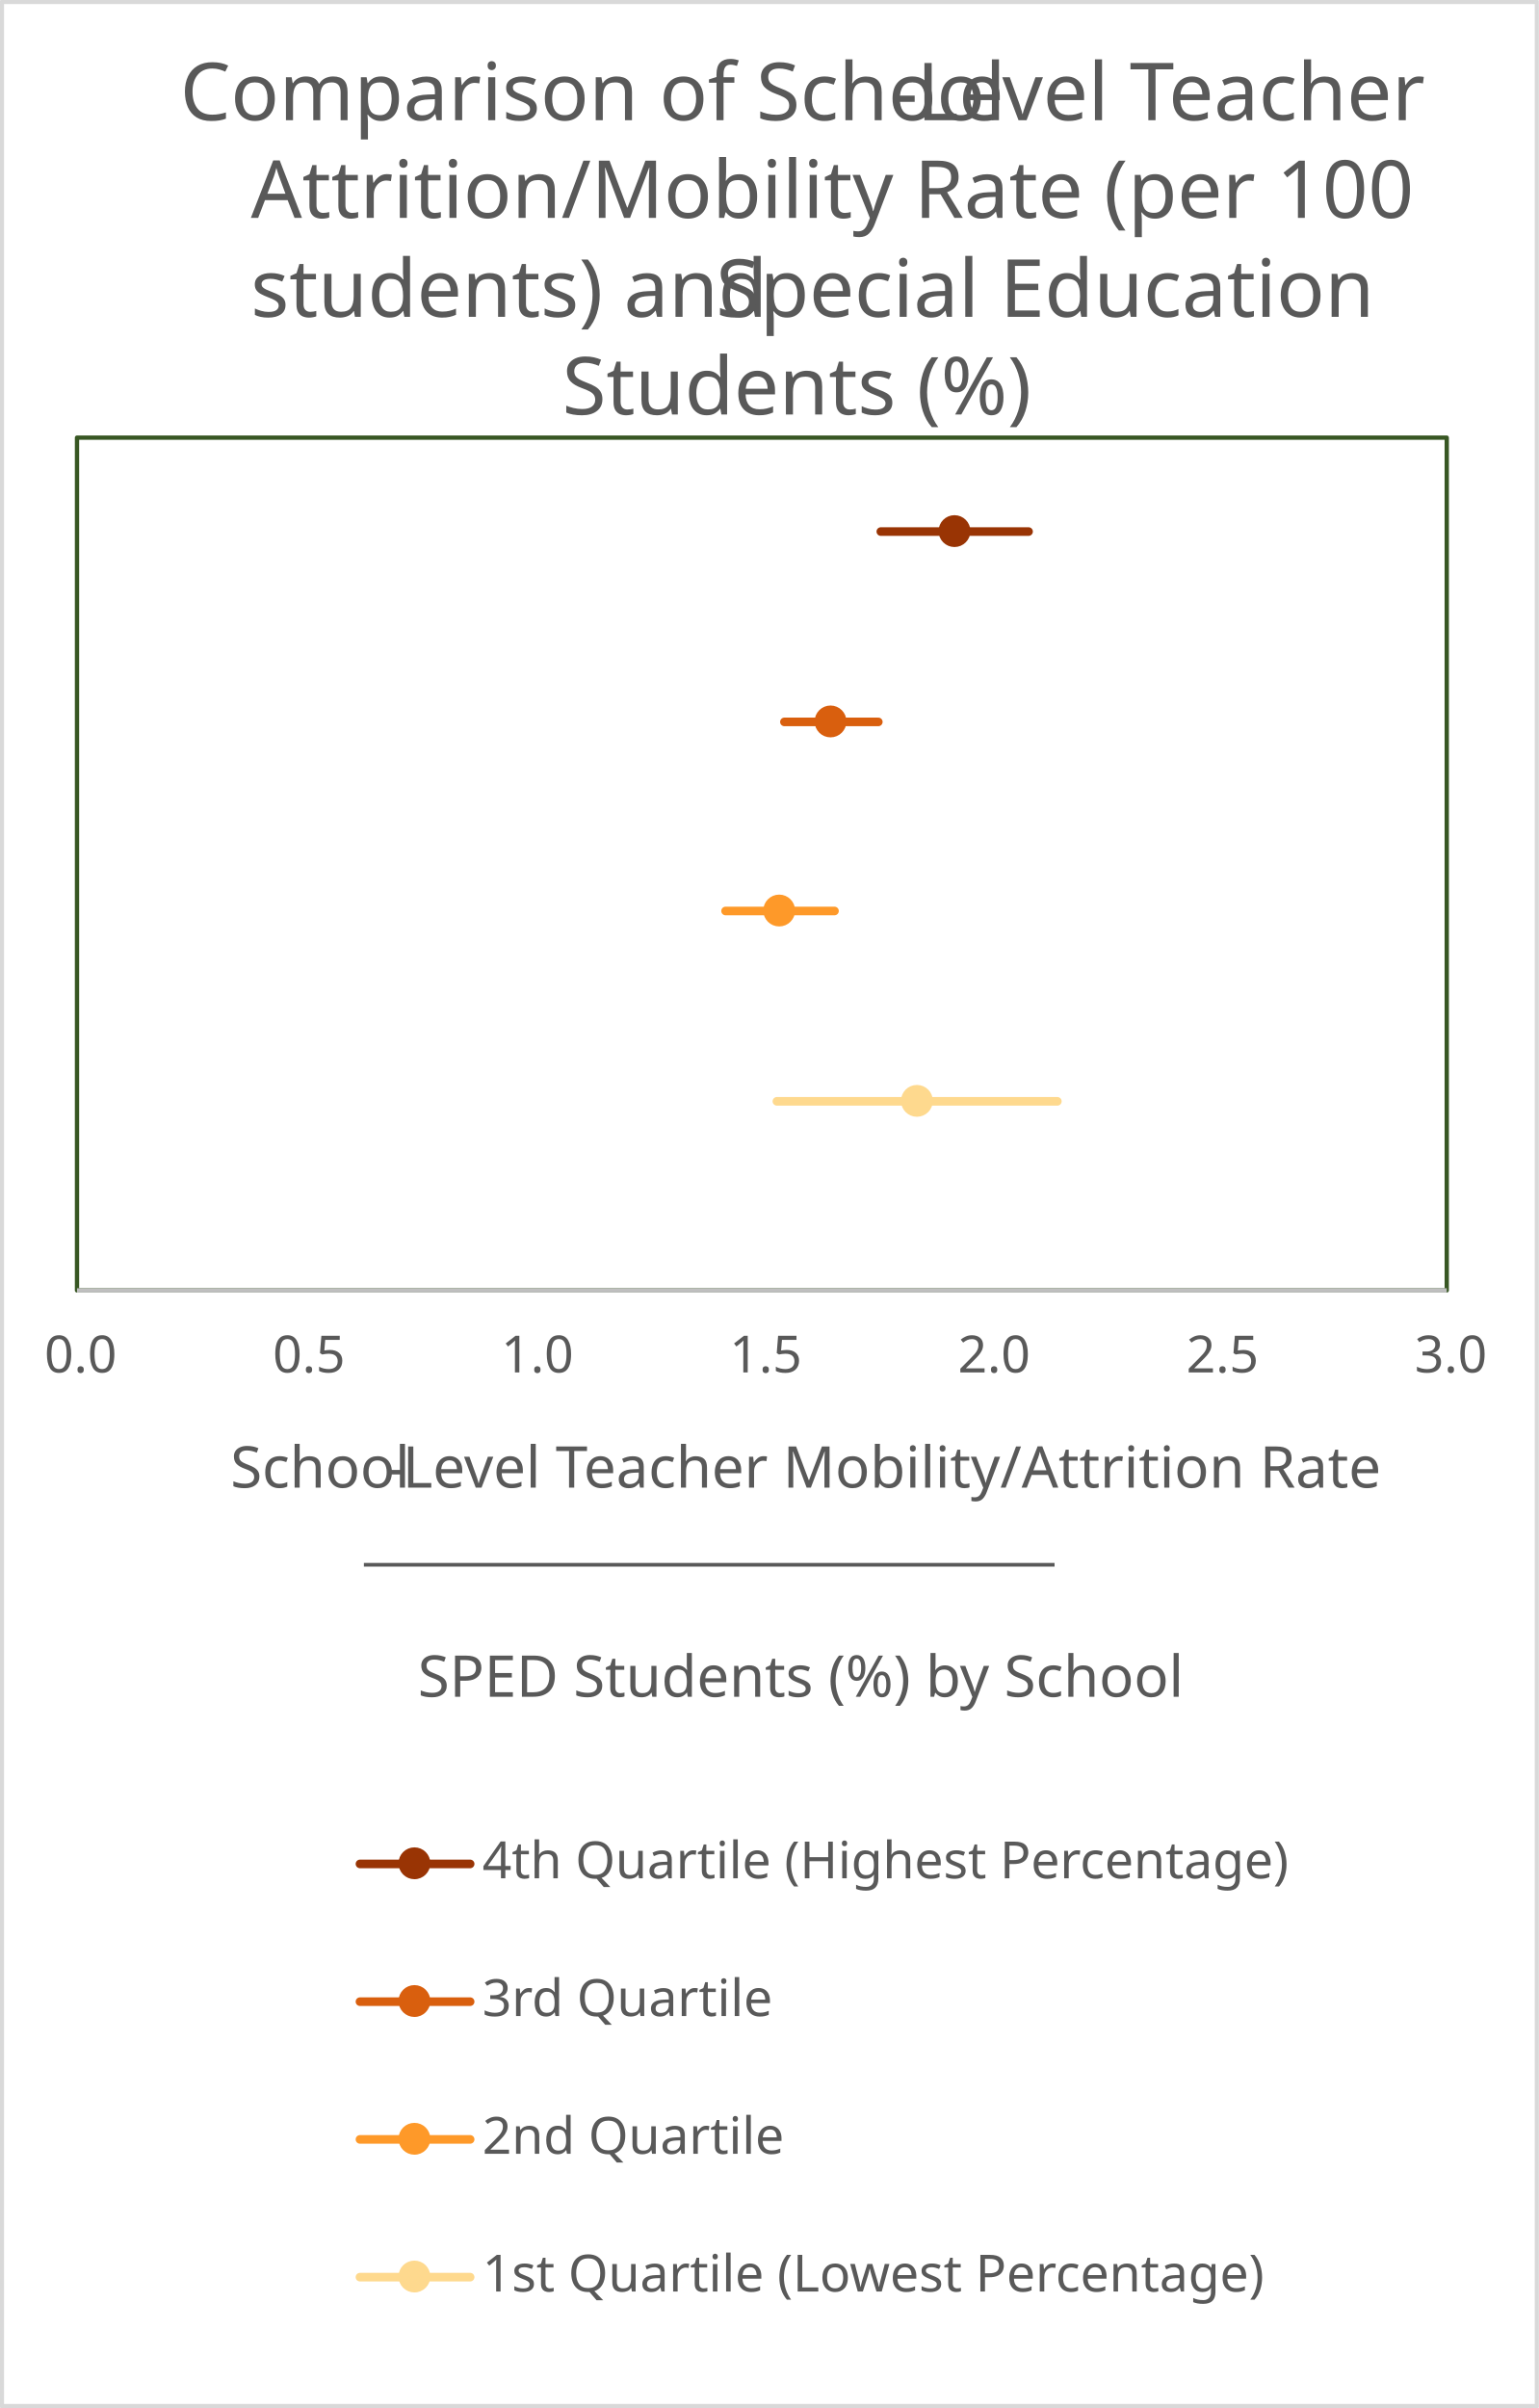
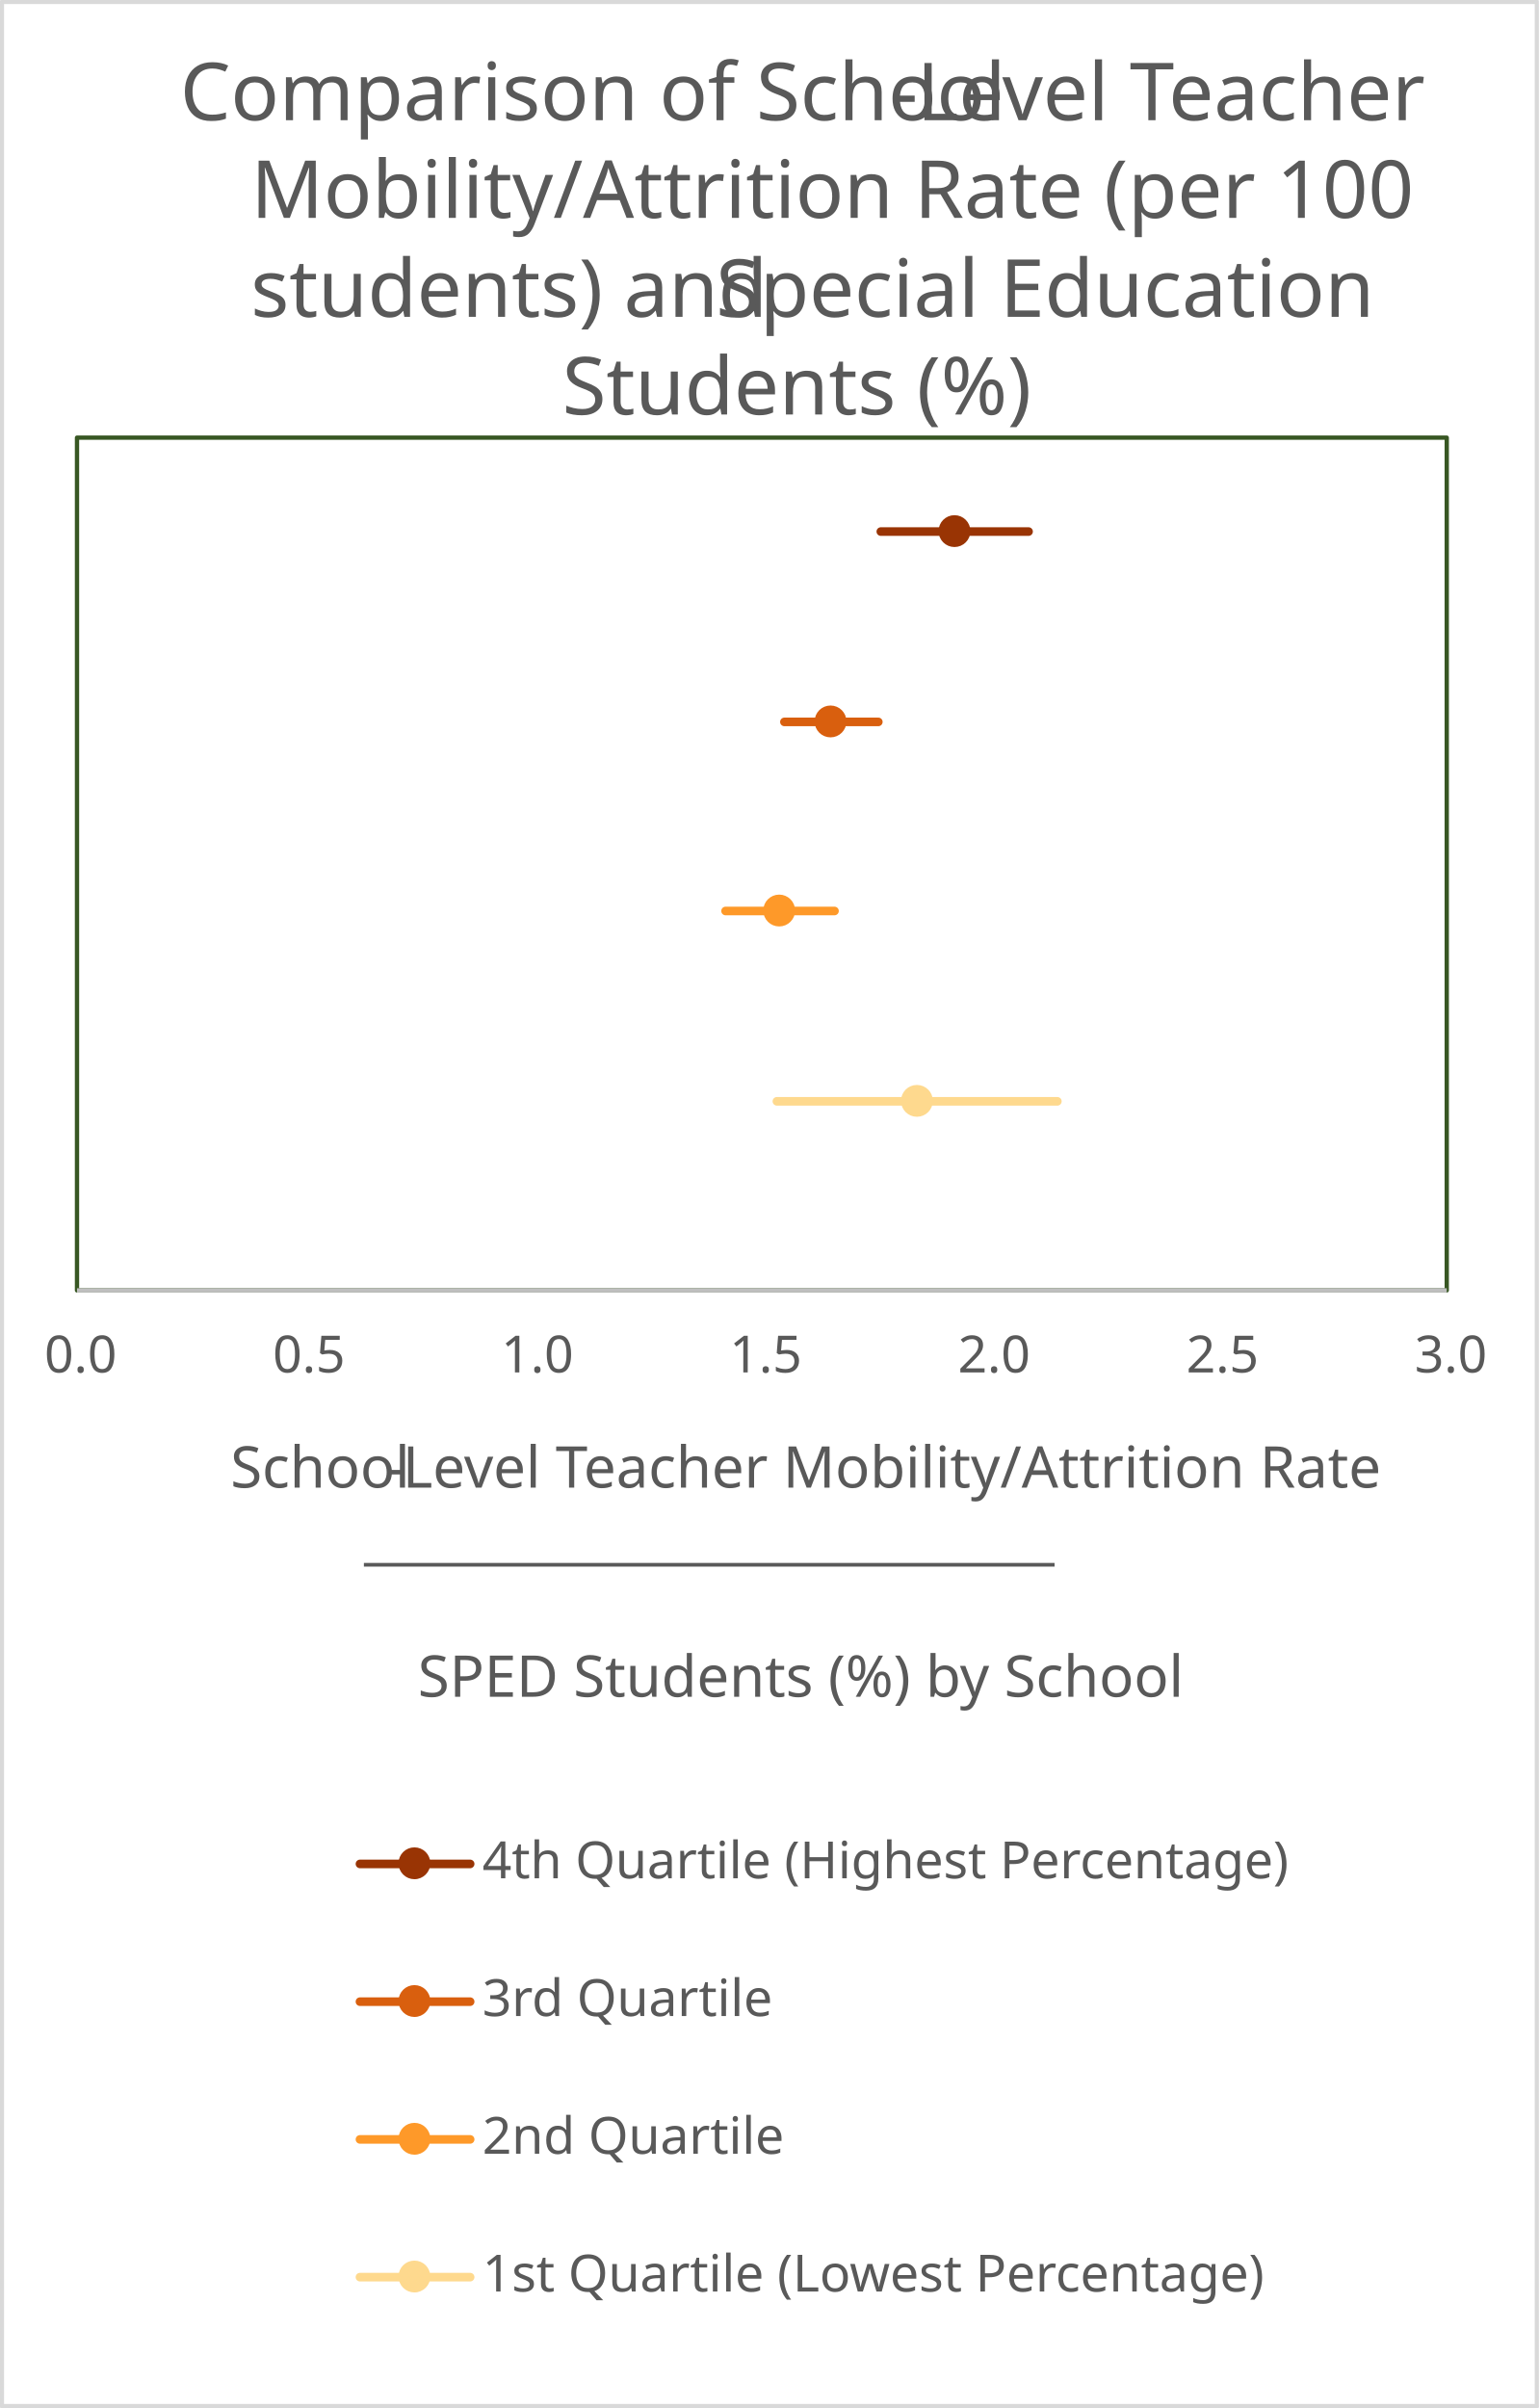
<svg xmlns="http://www.w3.org/2000/svg" width="1229" height="1923" overflow="hidden">
  <defs>
    <clipPath id="clip0">
      <rect x="1491" y="28" width="1229" height="1923" />
    </clipPath>
    <clipPath id="clip1">
      <rect x="1491" y="28" width="1226" height="1921" />
    </clipPath>
    <clipPath id="clip2">
      <rect x="1491" y="28" width="1226" height="1921" />
    </clipPath>
    <clipPath id="clip3">
      <rect x="1552" y="377" width="1098" height="685" />
    </clipPath>
    <clipPath id="clip4">
      <rect x="1491" y="28" width="1226" height="1921" />
    </clipPath>
    <clipPath id="clip5">
      <rect x="1552" y="377" width="1098" height="685" />
    </clipPath>
    <clipPath id="clip6">
      <rect x="1491" y="28" width="1226" height="1921" />
    </clipPath>
    <clipPath id="clip7">
      <rect x="1552" y="377" width="1098" height="685" />
    </clipPath>
    <clipPath id="clip8">
      <rect x="1491" y="28" width="1226" height="1921" />
    </clipPath>
    <clipPath id="clip9">
      <rect x="1552" y="377" width="1098" height="685" />
    </clipPath>
    <clipPath id="clip10">
      <rect x="1491" y="28" width="1226" height="1921" />
    </clipPath>
    <clipPath id="clip11">
      <rect x="1491" y="28" width="1226" height="1921" />
    </clipPath>
    <clipPath id="clip12">
      <rect x="1491" y="28" width="1226" height="1921" />
    </clipPath>
    <clipPath id="clip13">
      <rect x="1491" y="28" width="1226" height="1921" />
    </clipPath>
    <clipPath id="clip14">
      <rect x="1491" y="28" width="1226" height="1921" />
    </clipPath>
    <clipPath id="clip15">
      <rect x="1491" y="28" width="1226" height="1921" />
    </clipPath>
    <clipPath id="clip16">
      <rect x="1491" y="28" width="1226" height="1921" />
    </clipPath>
    <clipPath id="clip17">
      <rect x="1491" y="28" width="1226" height="1921" />
    </clipPath>
    <clipPath id="clip18">
      <rect x="1491" y="28" width="1226" height="1921" />
    </clipPath>
    <clipPath id="clip19">
      <rect x="1491" y="28" width="1226" height="1921" />
    </clipPath>
    <clipPath id="clip20">
      <rect x="1491" y="28" width="1226" height="1921" />
    </clipPath>
    <clipPath id="clip21">
      <rect x="1491" y="28" width="1226" height="1921" />
    </clipPath>
    <clipPath id="clip22">
      <rect x="1491" y="28" width="1226" height="1921" />
    </clipPath>
    <clipPath id="clip23">
      <rect x="1491" y="28" width="1226" height="1921" />
    </clipPath>
    <clipPath id="clip24">
      <rect x="1491" y="28" width="1226" height="1921" />
    </clipPath>
    <clipPath id="clip25">
      <rect x="1491" y="28" width="1226" height="1921" />
    </clipPath>
    <clipPath id="clip26">
      <rect x="1491" y="28" width="1226" height="1921" />
    </clipPath>
    <clipPath id="clip27">
      <rect x="1491" y="28" width="1226" height="1921" />
    </clipPath>
    <clipPath id="clip28">
      <rect x="1491" y="28" width="1226" height="1921" />
    </clipPath>
    <clipPath id="clip29">
      <rect x="1491" y="28" width="1226" height="1921" />
    </clipPath>
    <clipPath id="clip30">
      <rect x="1491" y="28" width="1226" height="1921" />
    </clipPath>
    <clipPath id="clip31">
      <rect x="1491" y="28" width="1226" height="1921" />
    </clipPath>
    <clipPath id="clip32">
      <rect x="1491" y="28" width="1226" height="1921" />
    </clipPath>
    <clipPath id="clip33">
      <rect x="1491" y="28" width="1226" height="1921" />
    </clipPath>
    <clipPath id="clip34">
      <rect x="1491" y="28" width="1226" height="1921" />
    </clipPath>
    <clipPath id="clip35">
      <rect x="1491" y="28" width="1226" height="1921" />
    </clipPath>
    <clipPath id="clip36">
      <rect x="1491" y="28" width="1226" height="1921" />
    </clipPath>
    <clipPath id="clip37">
      <rect x="1491" y="28" width="1226" height="1921" />
    </clipPath>
    <clipPath id="clip38">
      <rect x="1491" y="28" width="1226" height="1921" />
    </clipPath>
    <clipPath id="clip39">
      <rect x="1491" y="28" width="1226" height="1921" />
    </clipPath>
    <clipPath id="clip40">
      <rect x="1491" y="28" width="1226" height="1921" />
    </clipPath>
    <clipPath id="clip41">
      <rect x="1491" y="28" width="1226" height="1921" />
    </clipPath>
  </defs>
  <g clip-path="url(#clip0)" transform="translate(-1491 -28)">
    <rect x="1492" y="29" width="1226" height="1920" fill="#FFFFFF" />
    <g clip-path="url(#clip1)">
      <rect x="1552.5" y="377.5" width="1094" height="681" stroke="#385723" stroke-width="3.438" stroke-linejoin="round" stroke-miterlimit="10" fill="none" />
    </g>
    <g clip-path="url(#clip2)">
      <path d="M1552.5 1058.5 2646.5 1058.5" stroke="#BFBFBF" stroke-width="3.438" stroke-linejoin="round" stroke-miterlimit="10" fill="none" fill-rule="evenodd" />
    </g>
    <g clip-path="url(#clip3)">
      <path d="M2253.57 452.5 2194.5 452.5 2312.5 452.5" stroke="#993404" stroke-width="6.875" stroke-linecap="round" stroke-linejoin="round" stroke-miterlimit="10" fill="none" />
    </g>
    <g clip-path="url(#clip4)">
      <path d="M2264.34 452.134C2264.34 458.208 2259.41 463.133 2253.34 463.133 2247.26 463.133 2242.34 458.208 2242.34 452.134 2242.34 446.059 2247.26 441.134 2253.34 441.134 2259.41 441.134 2264.34 446.059 2264.34 452.134Z" stroke="#993404" stroke-width="3.438" stroke-linejoin="round" stroke-miterlimit="10" fill="#993404" />
    </g>
    <g clip-path="url(#clip5)">
      <path d="M2154.57 604.5 2117.5 604.5 2192.5 604.5" stroke="#D95F0E" stroke-width="6.875" stroke-linecap="round" stroke-linejoin="round" stroke-miterlimit="10" fill="none" />
    </g>
    <g clip-path="url(#clip6)">
      <path d="M2165.34 604.134C2165.34 610.209 2160.41 615.133 2154.34 615.133 2148.26 615.133 2143.34 610.209 2143.34 604.134 2143.34 598.059 2148.26 593.134 2154.34 593.134 2160.41 593.134 2165.34 598.059 2165.34 604.134Z" stroke="#D95F0E" stroke-width="3.438" stroke-linejoin="round" stroke-miterlimit="10" fill="#D95F0E" />
    </g>
    <g clip-path="url(#clip7)">
      <path d="M2113.57 755.5 2070.5 755.5 2157.5 755.5" stroke="#FE9929" stroke-width="6.875" stroke-linecap="round" stroke-linejoin="round" stroke-miterlimit="10" fill="none" />
    </g>
    <g clip-path="url(#clip8)">
      <path d="M2124.34 755.134C2124.34 761.209 2119.41 766.133 2113.34 766.133 2107.26 766.133 2102.34 761.209 2102.34 755.134 2102.34 749.059 2107.26 744.134 2113.34 744.134 2119.41 744.134 2124.34 749.059 2124.34 755.134Z" stroke="#FE9929" stroke-width="3.438" stroke-linejoin="round" stroke-miterlimit="10" fill="#FE9929" />
    </g>
    <g clip-path="url(#clip9)">
      <path d="M2223.57 907.5 2111.5 907.5 2335.5 907.5" stroke="#FED98E" stroke-width="6.875" stroke-linecap="round" stroke-linejoin="round" stroke-miterlimit="10" fill="none" />
    </g>
    <g clip-path="url(#clip10)">
      <path d="M2234.34 907.134C2234.34 913.209 2229.41 918.133 2223.34 918.133 2217.26 918.133 2212.34 913.209 2212.34 907.134 2212.34 901.059 2217.26 896.134 2223.34 896.134 2229.41 896.134 2234.34 901.059 2234.34 907.134Z" stroke="#FED98E" stroke-width="3.438" stroke-linejoin="round" stroke-miterlimit="10" fill="#FED98E" />
    </g>
    <g clip-path="url(#clip11)">
      <text fill="#595959" font-family="Calibri,Calibri_MSFontService,sans-serif" font-weight="400" font-size="41" transform="matrix(1 0 0 1 1526.45 1124)">0.0</text>
    </g>
    <g clip-path="url(#clip12)">
      <text fill="#595959" font-family="Calibri,Calibri_MSFontService,sans-serif" font-weight="400" font-size="41" transform="matrix(1 0 0 1 1708.84 1124)">0.5</text>
    </g>
    <g clip-path="url(#clip13)">
      <text fill="#595959" font-family="Calibri,Calibri_MSFontService,sans-serif" font-weight="400" font-size="41" transform="matrix(1 0 0 1 1891.24 1124)">1.0</text>
    </g>
    <g clip-path="url(#clip14)">
      <text fill="#595959" font-family="Calibri,Calibri_MSFontService,sans-serif" font-weight="400" font-size="41" transform="matrix(1 0 0 1 2073.64 1124)">1.5</text>
    </g>
    <g clip-path="url(#clip15)">
      <text fill="#595959" font-family="Calibri,Calibri_MSFontService,sans-serif" font-weight="400" font-size="41" transform="matrix(1 0 0 1 2256.04 1124)">2.0</text>
    </g>
    <g clip-path="url(#clip16)">
      <text fill="#595959" font-family="Calibri,Calibri_MSFontService,sans-serif" font-weight="400" font-size="41" transform="matrix(1 0 0 1 2438.44 1124)">2.5</text>
    </g>
    <g clip-path="url(#clip17)">
      <text fill="#595959" font-family="Calibri,Calibri_MSFontService,sans-serif" font-weight="400" font-size="41" transform="matrix(1 0 0 1 2620.84 1124)">3.0</text>
    </g>
    <g clip-path="url(#clip18)">
      <text fill="#595959" font-family="Calibri,Calibri_MSFontService,sans-serif" font-weight="400" font-size="46" transform="matrix(1 0 0 1 1675.07 1216)">School</text>
    </g>
    <g clip-path="url(#clip19)">
      <text fill="#595959" font-family="Calibri,Calibri_MSFontService,sans-serif" font-weight="400" font-size="46" transform="matrix(1 0 0 1 1798.48 1216)">-</text>
    </g>
    <g clip-path="url(#clip20)">
      <text fill="#595959" font-family="Calibri,Calibri_MSFontService,sans-serif" font-weight="400" font-size="46" transform="matrix(1 0 0 1 1812.5 1216)">Level Teacher Mobility/Attrition Rate</text>
    </g>
    <g clip-path="url(#clip21)">
      <text fill="#595959" font-family="Calibri,Calibri_MSFontService,sans-serif" font-weight="400" font-size="46" transform="matrix(1 0 0 1 1781.73 1272)">___________________________</text>
    </g>
    <g clip-path="url(#clip22)">
      <text fill="#595959" font-family="Calibri,Calibri_MSFontService,sans-serif" font-weight="400" font-size="46" transform="matrix(1 0 0 1 1824.72 1383)">SPED Students (%) by School</text>
    </g>
    <g clip-path="url(#clip23)">
      <text fill="#595959" font-family="Calibri,Calibri_MSFontService,sans-serif" font-weight="400" font-size="64" transform="matrix(1 0 0 1 1634.78 124)">Comparison of School</text>
    </g>
    <g clip-path="url(#clip24)">
      <text fill="#595959" font-family="Calibri,Calibri_MSFontService,sans-serif" font-weight="400" font-size="64" transform="matrix(1 0 0 1 2203.5 124)">-</text>
    </g>
    <g clip-path="url(#clip25)">
      <text fill="#595959" font-family="Calibri,Calibri_MSFontService,sans-serif" font-weight="400" font-size="64" transform="matrix(1 0 0 1 2223.14 124)">Level Teacher </text>
    </g>
    <g clip-path="url(#clip26)">
-       <text fill="#595959" font-family="Calibri,Calibri_MSFontService,sans-serif" font-weight="400" font-size="64" transform="matrix(1 0 0 1 1691.36 202)">Attrition/Mobility Rate (per 100 </text>
+       <text fill="#595959" font-family="Calibri,Calibri_MSFontService,sans-serif" font-weight="400" font-size="64" transform="matrix(1 0 0 1 1691.36 202)">Mobility/Attrition Rate (per 100 </text>
    </g>
    <g clip-path="url(#clip27)">
      <text fill="#595959" font-family="Calibri,Calibri_MSFontService,sans-serif" font-weight="400" font-size="64" transform="matrix(1 0 0 1 1691.25 281)">students) and</text>
    </g>
    <g clip-path="url(#clip28)">
      <text fill="#595959" font-family="Calibri,Calibri_MSFontService,sans-serif" font-weight="400" font-size="64" transform="matrix(1 0 0 1 2062.79 281)">Special Education </text>
    </g>
    <g clip-path="url(#clip29)">
      <text fill="#595959" font-family="Calibri,Calibri_MSFontService,sans-serif" font-weight="400" font-size="64" transform="matrix(1 0 0 1 1940.01 359)">Students (%)</text>
    </g>
    <g clip-path="url(#clip30)">
      <path d="M1778.5 1516.5 1866.5 1516.5" stroke="#993404" stroke-width="6.875" stroke-linecap="round" stroke-linejoin="round" stroke-miterlimit="10" fill="none" fill-rule="evenodd" />
    </g>
    <g clip-path="url(#clip31)">
      <path d="M1833 1516C1833 1522.07 1828.08 1527 1822 1527 1815.93 1527 1811 1522.07 1811 1516 1811 1509.92 1815.93 1505 1822 1505 1828.08 1505 1833 1509.92 1833 1516Z" stroke="#993404" stroke-width="3.438" stroke-linejoin="round" stroke-miterlimit="10" fill="#993404" />
    </g>
    <g clip-path="url(#clip32)">
      <text fill="#595959" font-family="Calibri,Calibri_MSFontService,sans-serif" font-weight="400" font-size="41" transform="matrix(1 0 0 1 1876.23 1528)">4th Quartile (Highest Percentage)</text>
    </g>
    <g clip-path="url(#clip33)">
      <path d="M1778.5 1626.5 1866.5 1626.5" stroke="#D95F0E" stroke-width="6.875" stroke-linecap="round" stroke-linejoin="round" stroke-miterlimit="10" fill="none" fill-rule="evenodd" />
    </g>
    <g clip-path="url(#clip34)">
      <path d="M1833 1626C1833 1632.07 1828.08 1637 1822 1637 1815.93 1637 1811 1632.07 1811 1626 1811 1619.92 1815.93 1615 1822 1615 1828.08 1615 1833 1619.92 1833 1626Z" stroke="#D95F0E" stroke-width="3.438" stroke-linejoin="round" stroke-miterlimit="10" fill="#D95F0E" />
    </g>
    <g clip-path="url(#clip35)">
      <text fill="#595959" font-family="Calibri,Calibri_MSFontService,sans-serif" font-weight="400" font-size="41" transform="matrix(1 0 0 1 1876.23 1638)">3rd Quartile</text>
    </g>
    <g clip-path="url(#clip36)">
      <path d="M1778.5 1736.5 1866.5 1736.5" stroke="#FE9929" stroke-width="6.875" stroke-linecap="round" stroke-linejoin="round" stroke-miterlimit="10" fill="none" fill-rule="evenodd" />
    </g>
    <g clip-path="url(#clip37)">
      <path d="M1833 1736C1833 1742.07 1828.08 1747 1822 1747 1815.93 1747 1811 1742.07 1811 1736 1811 1729.92 1815.93 1725 1822 1725 1828.08 1725 1833 1729.92 1833 1736Z" stroke="#FE9929" stroke-width="3.438" stroke-linejoin="round" stroke-miterlimit="10" fill="#FE9929" />
    </g>
    <g clip-path="url(#clip38)">
      <text fill="#595959" font-family="Calibri,Calibri_MSFontService,sans-serif" font-weight="400" font-size="41" transform="matrix(1 0 0 1 1876.23 1748)">2nd Quartile</text>
    </g>
    <g clip-path="url(#clip39)">
      <path d="M1778.5 1846.5 1866.5 1846.5" stroke="#FED98E" stroke-width="6.875" stroke-linecap="round" stroke-linejoin="round" stroke-miterlimit="10" fill="none" fill-rule="evenodd" />
    </g>
    <g clip-path="url(#clip40)">
      <path d="M1833 1846C1833 1852.07 1828.08 1857 1822 1857 1815.93 1857 1811 1852.07 1811 1846 1811 1839.92 1815.93 1835 1822 1835 1828.08 1835 1833 1839.92 1833 1846Z" stroke="#FED98E" stroke-width="3.438" stroke-linejoin="round" stroke-miterlimit="10" fill="#FED98E" />
    </g>
    <g clip-path="url(#clip41)">
      <text fill="#595959" font-family="Calibri,Calibri_MSFontService,sans-serif" font-weight="400" font-size="41" transform="matrix(1 0 0 1 1876.23 1858)">1st Quartile (Lowest Percentage)</text>
    </g>
    <rect x="1492.5" y="29.5" width="1226" height="1920" stroke="#D9D9D9" stroke-width="3.438" stroke-linejoin="round" stroke-miterlimit="10" fill="none" />
  </g>
</svg>
